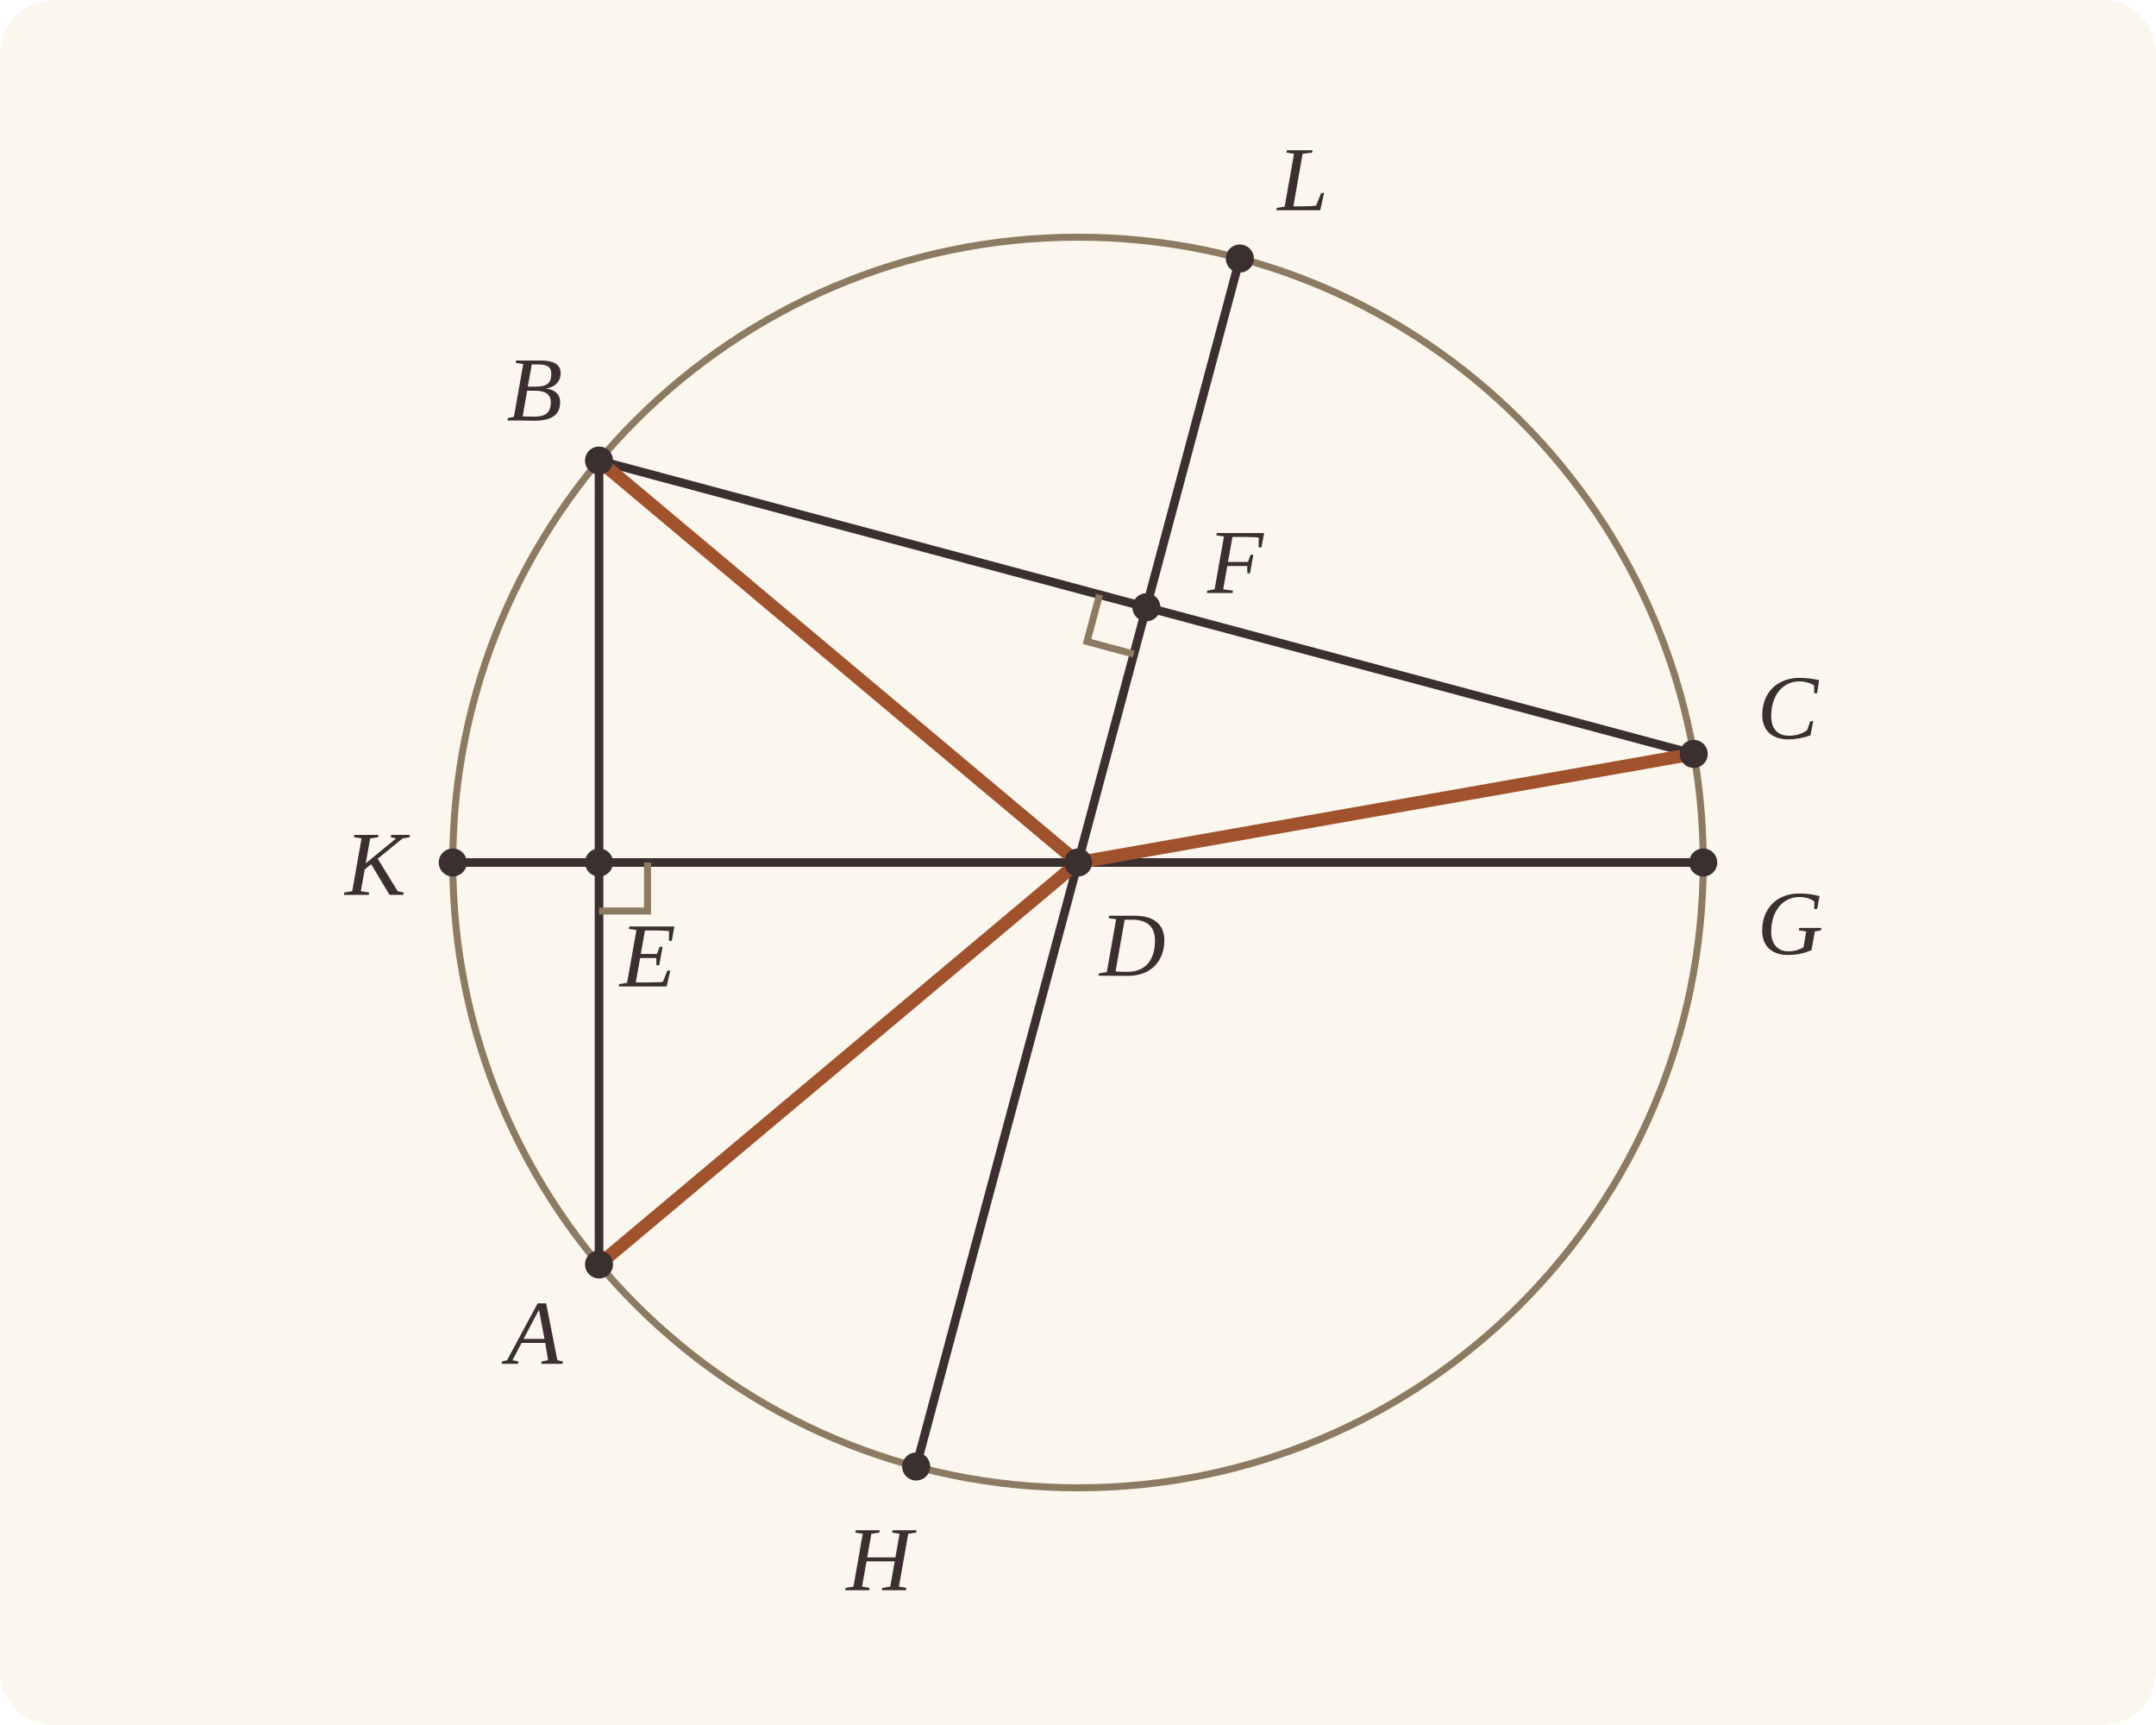
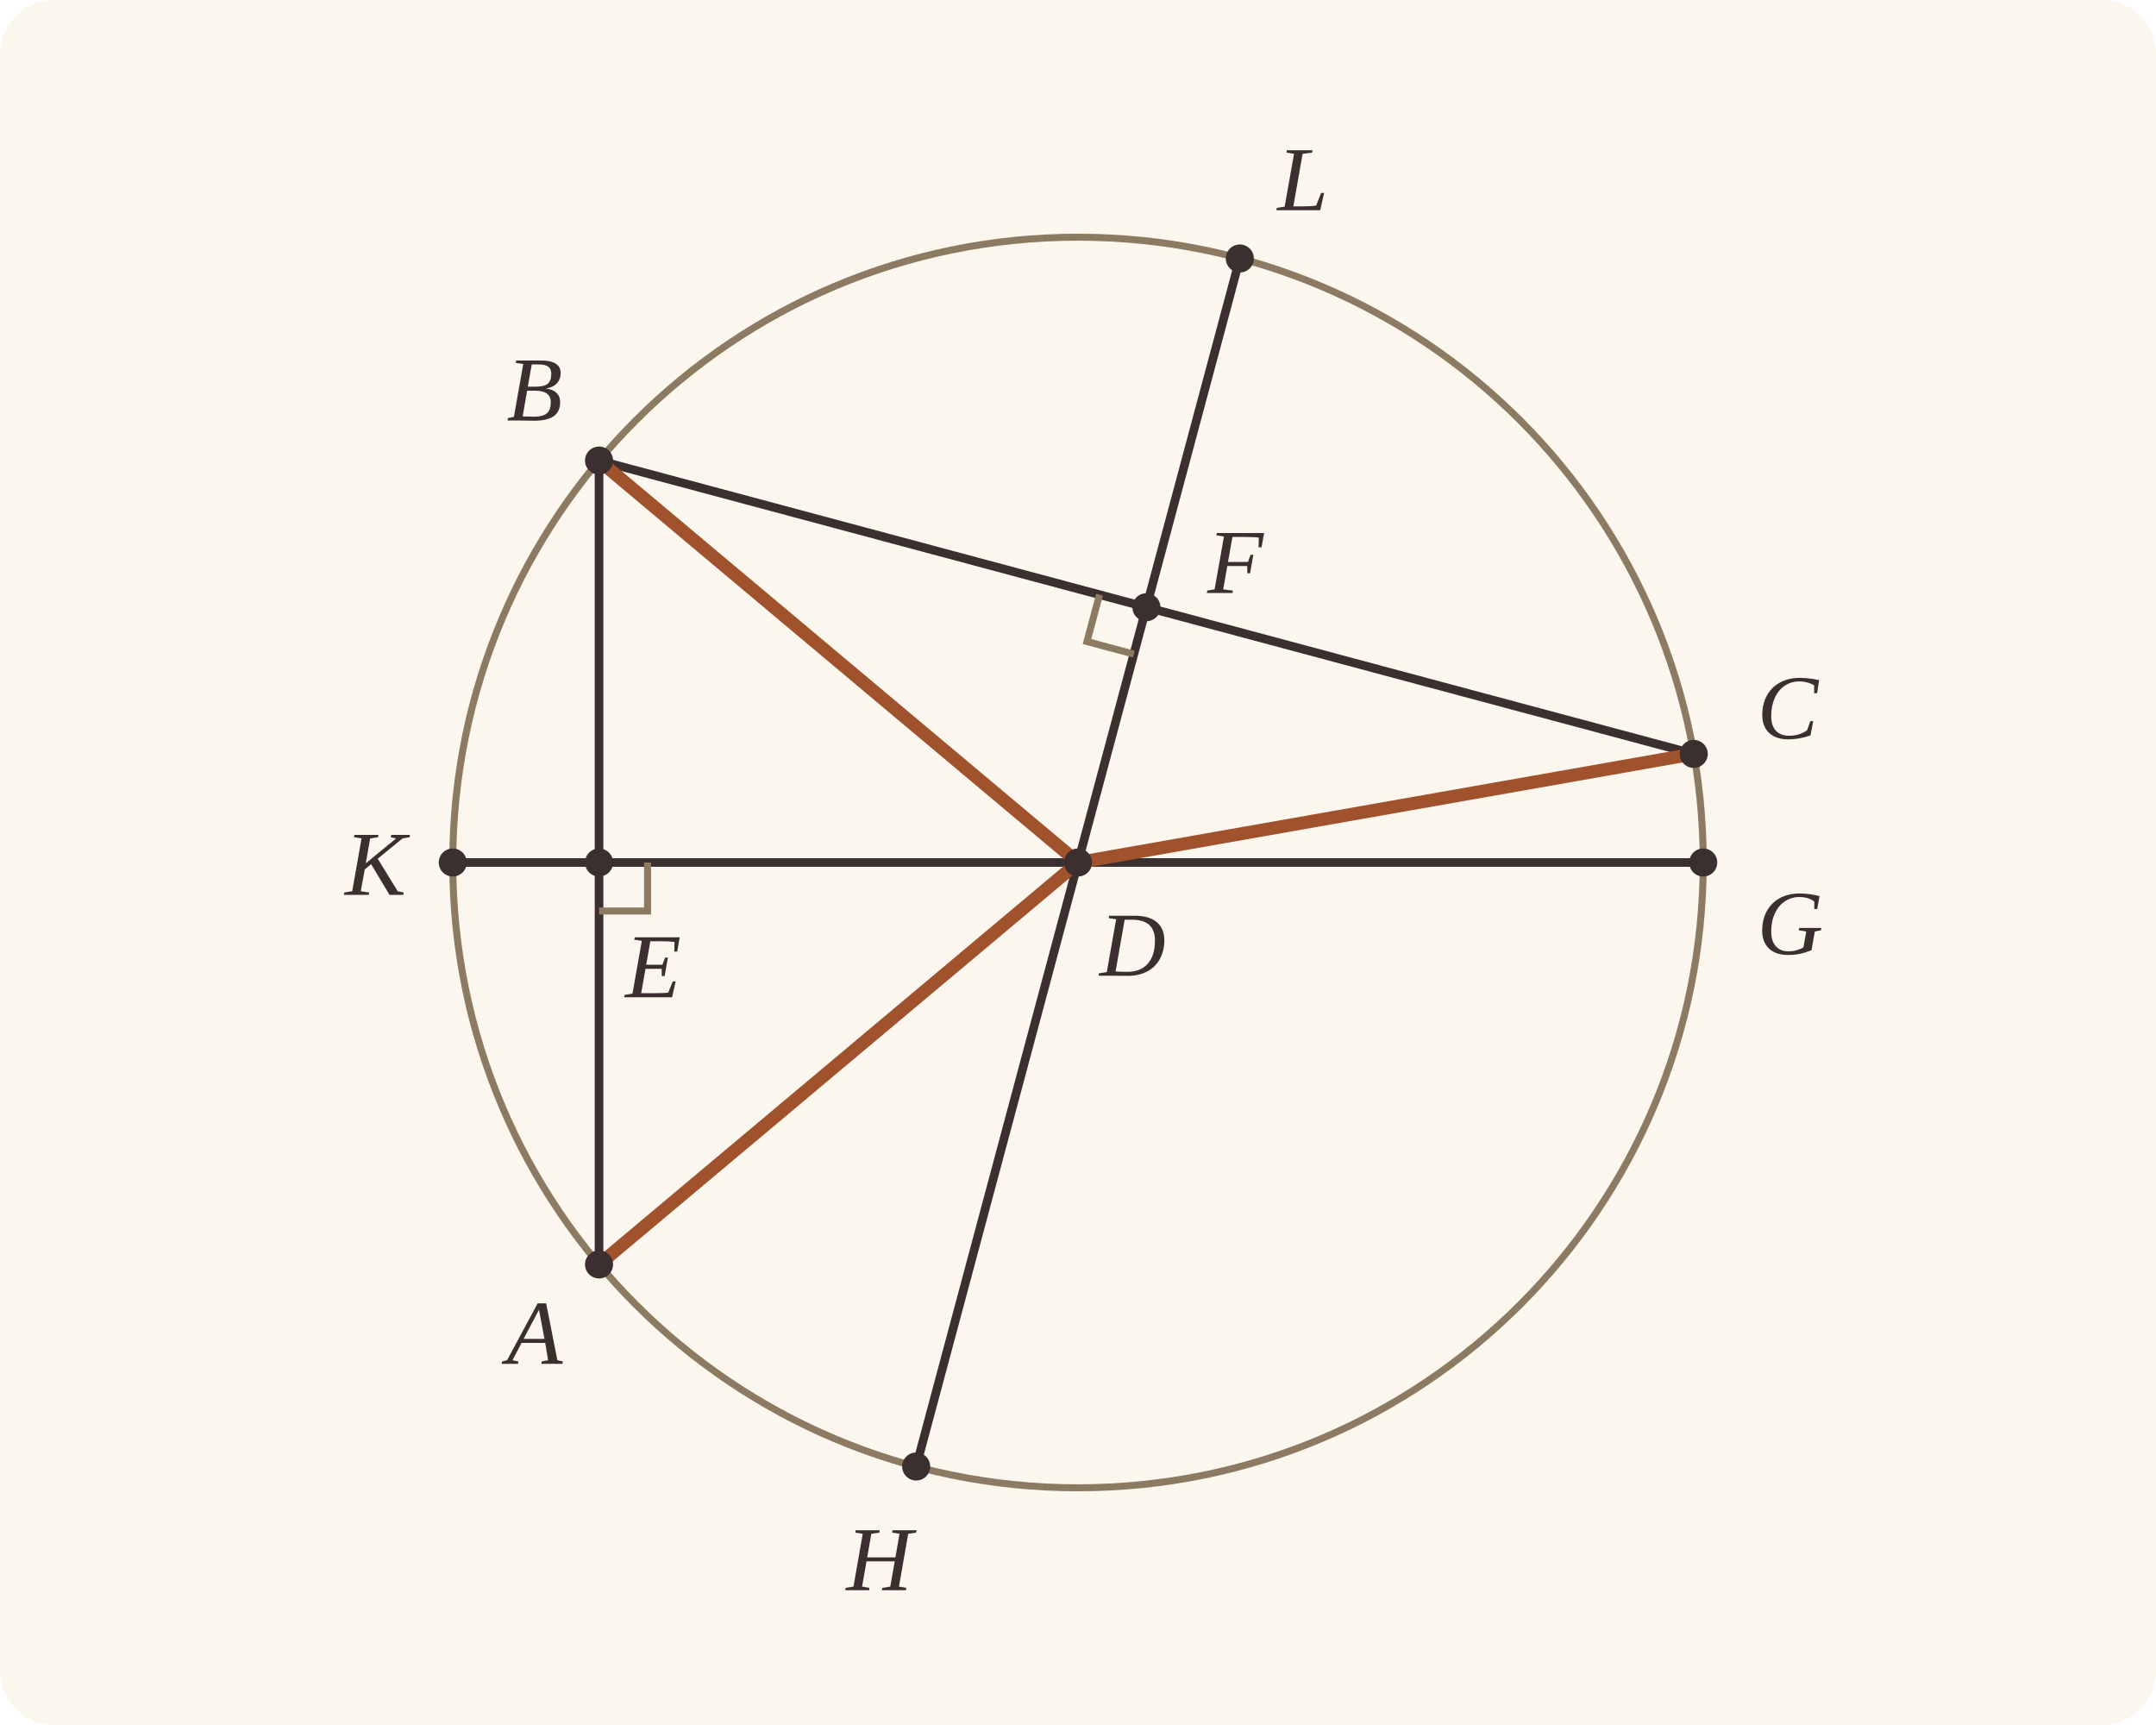
<svg xmlns="http://www.w3.org/2000/svg" viewBox="0 0 400 320" font-family="Georgia, 'Times New Roman', serif" font-style="italic" font-size="17">
  <rect width="400" height="320" rx="10" fill="#fbf7ee" />
  <circle cx="200" cy="160" r="116" fill="none" stroke="#8c7b62" stroke-width="1.3" />
  <g fill="none" stroke="#3b2f2f" stroke-width="1.6">
    <line x1="111.139" y1="234.563" x2="111.139" y2="85.437" />
    <line x1="111.139" y1="85.437" x2="314.238" y2="139.857" />
    <line x1="84.000" y1="160.000" x2="316.000" y2="160.000" />
    <line x1="230.023" y1="47.953" x2="169.977" y2="272.047" />
  </g>
  <g fill="none" stroke="#a0522d" stroke-width="2.4">
    <line x1="200.000" y1="160.000" x2="111.139" y2="234.563" />
    <line x1="200.000" y1="160.000" x2="111.139" y2="85.437" />
    <line x1="200.000" y1="160.000" x2="314.238" y2="139.857" />
  </g>
  <g fill="none" stroke="#8c7b62" stroke-width="1.3">
    <polyline points="111.139,169.000 120.139,169.000 120.139,160.000" />
    <polyline points="203.995,110.317 201.666,119.011 210.359,121.340" />
  </g>
  <g fill="#3b2f2f">
    <circle cx="111.139" cy="234.563" r="2.6" />
    <circle cx="111.139" cy="85.437" r="2.6" />
    <circle cx="314.238" cy="139.857" r="2.6" />
    <circle cx="200.000" cy="160.000" r="2.6" />
    <circle cx="111.139" cy="160.000" r="2.6" />
    <circle cx="212.688" cy="112.647" r="2.6" />
    <circle cx="316.000" cy="160.000" r="2.6" />
    <circle cx="169.977" cy="272.047" r="2.6" />
    <circle cx="84.000" cy="160.000" r="2.6" />
    <circle cx="230.023" cy="47.953" r="2.6" />
    <text x="94" y="253">A</text>
    <text x="94" y="78">B</text>
    <text x="326" y="137">C</text>
    <text x="204" y="181">D</text>
-     <text x="115" y="183">E</text>
+     <text x="116" y="185">E</text>
    <text x="224" y="110">F</text>
    <text x="326" y="177">G</text>
    <text x="157" y="295">H</text>
    <text x="64" y="166">K</text>
    <text x="237" y="39">L</text>
  </g>
</svg>
